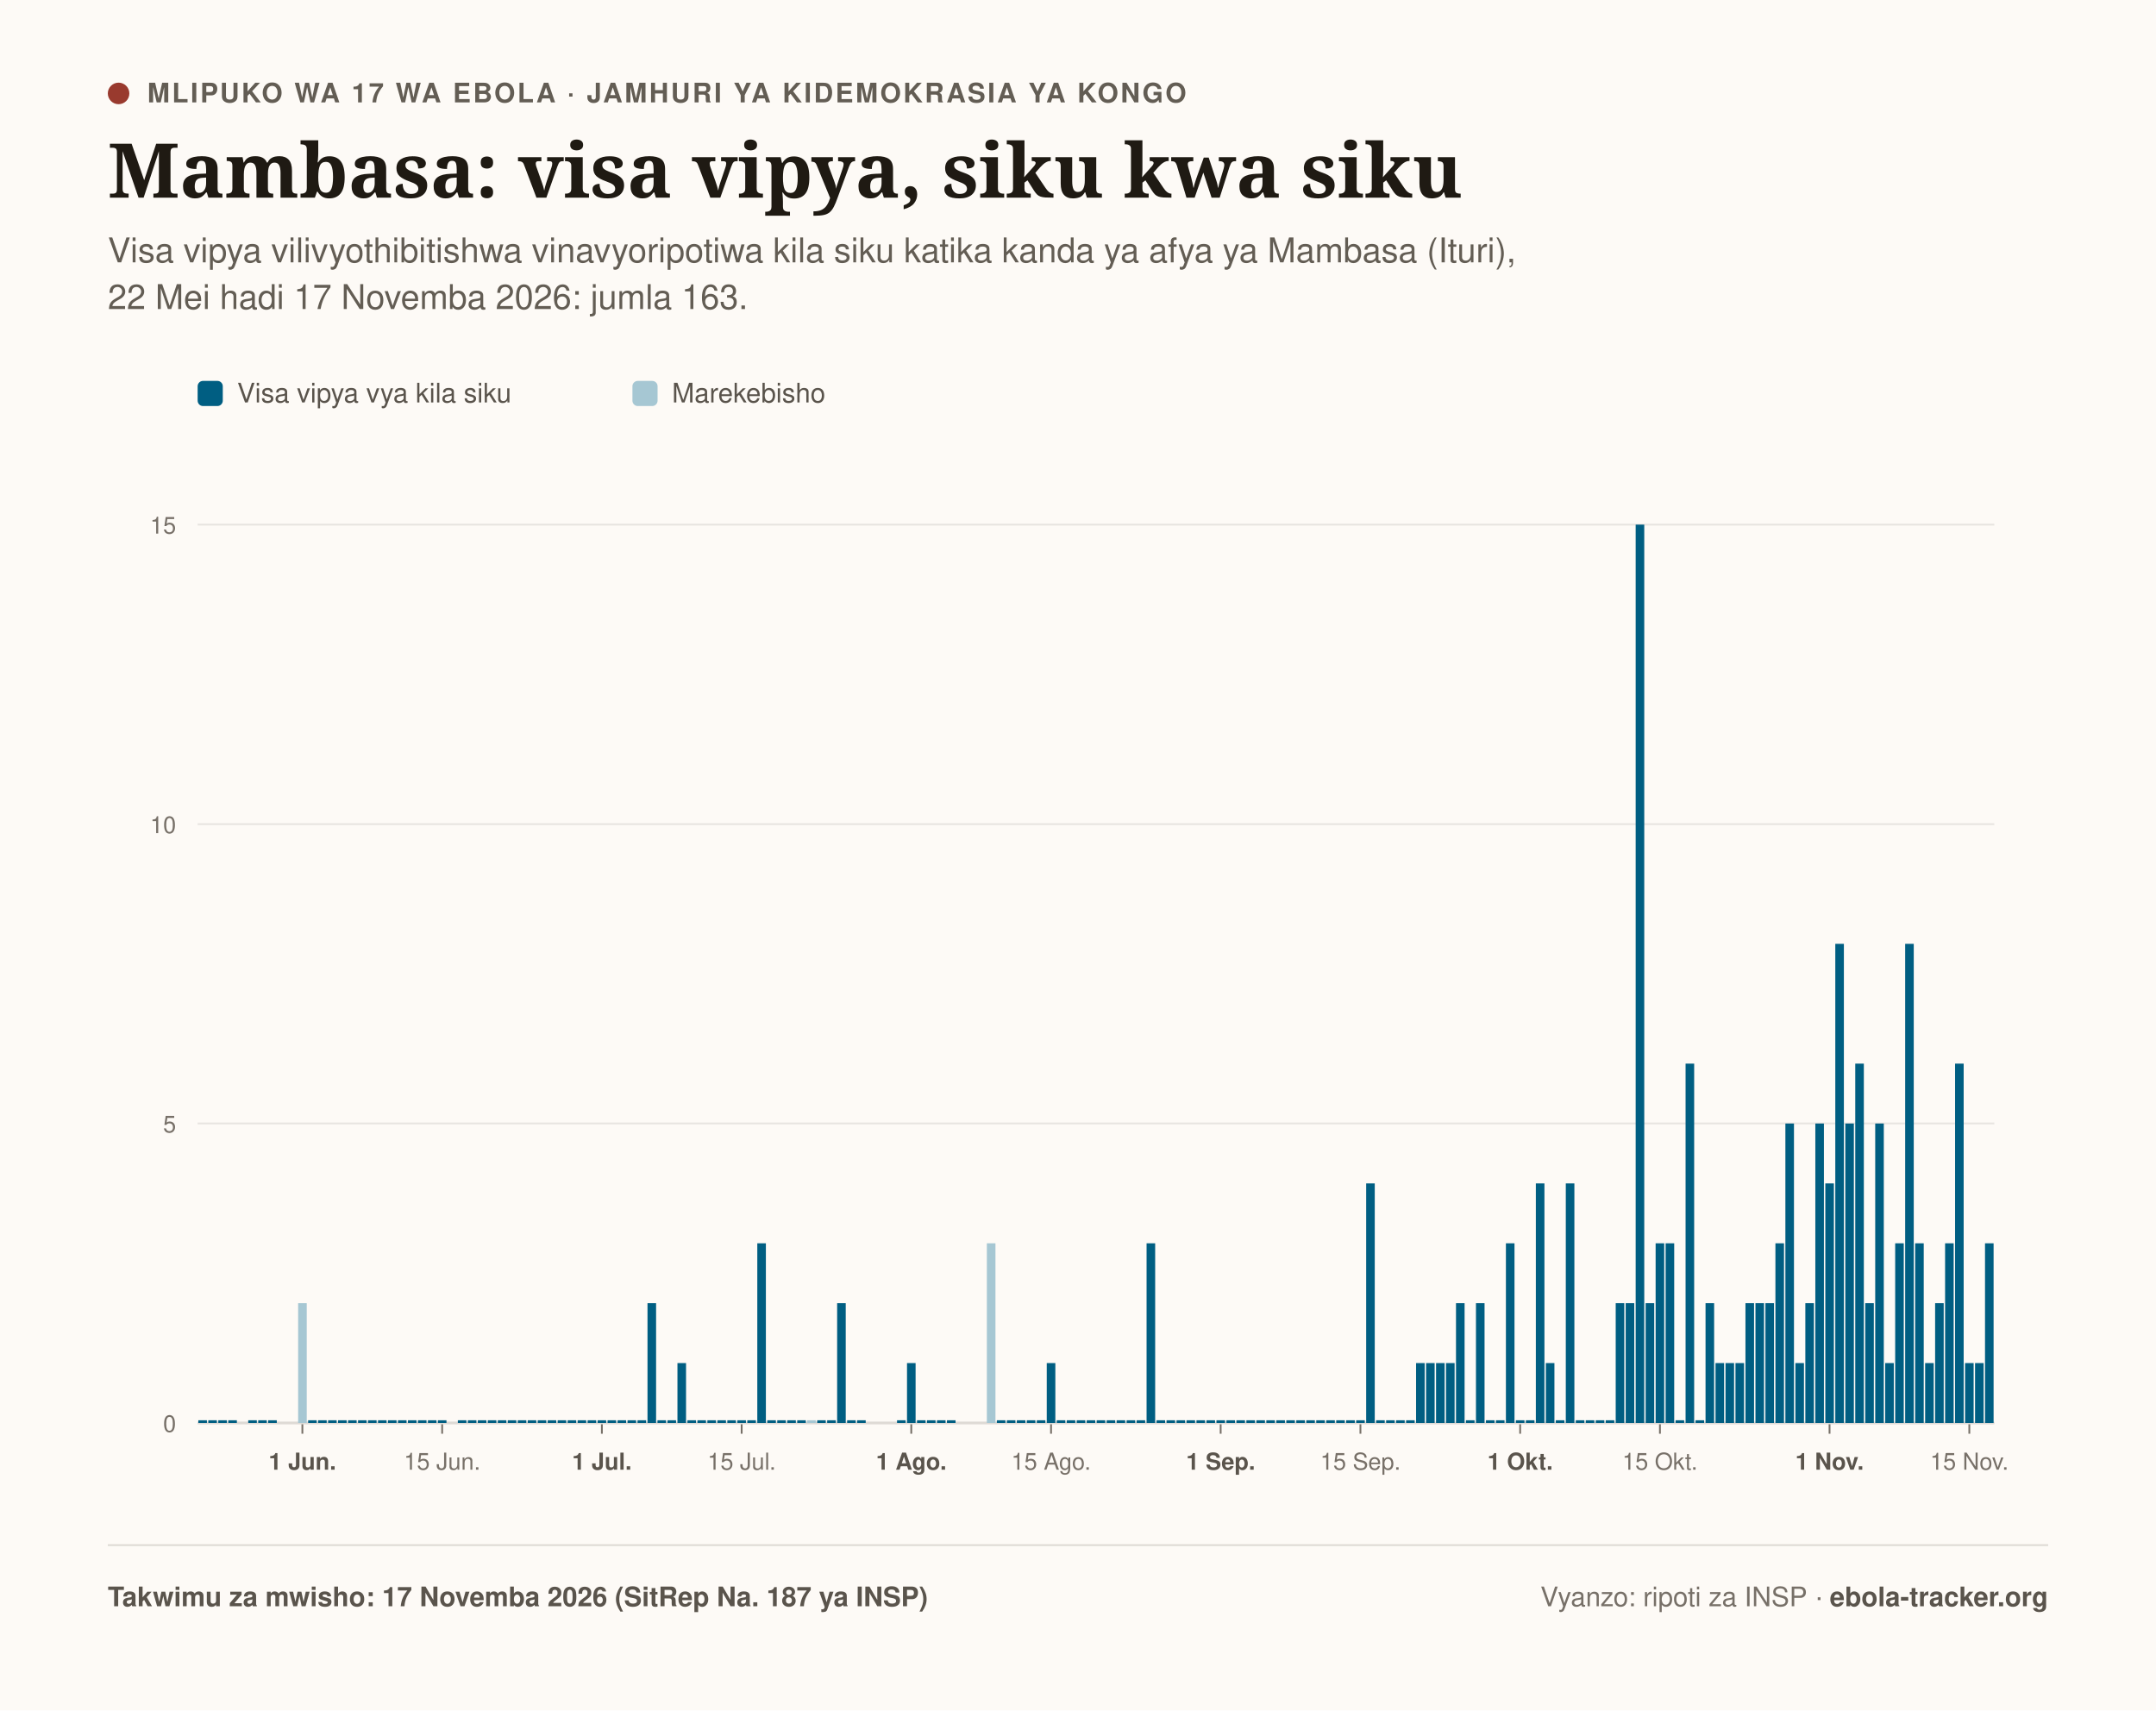
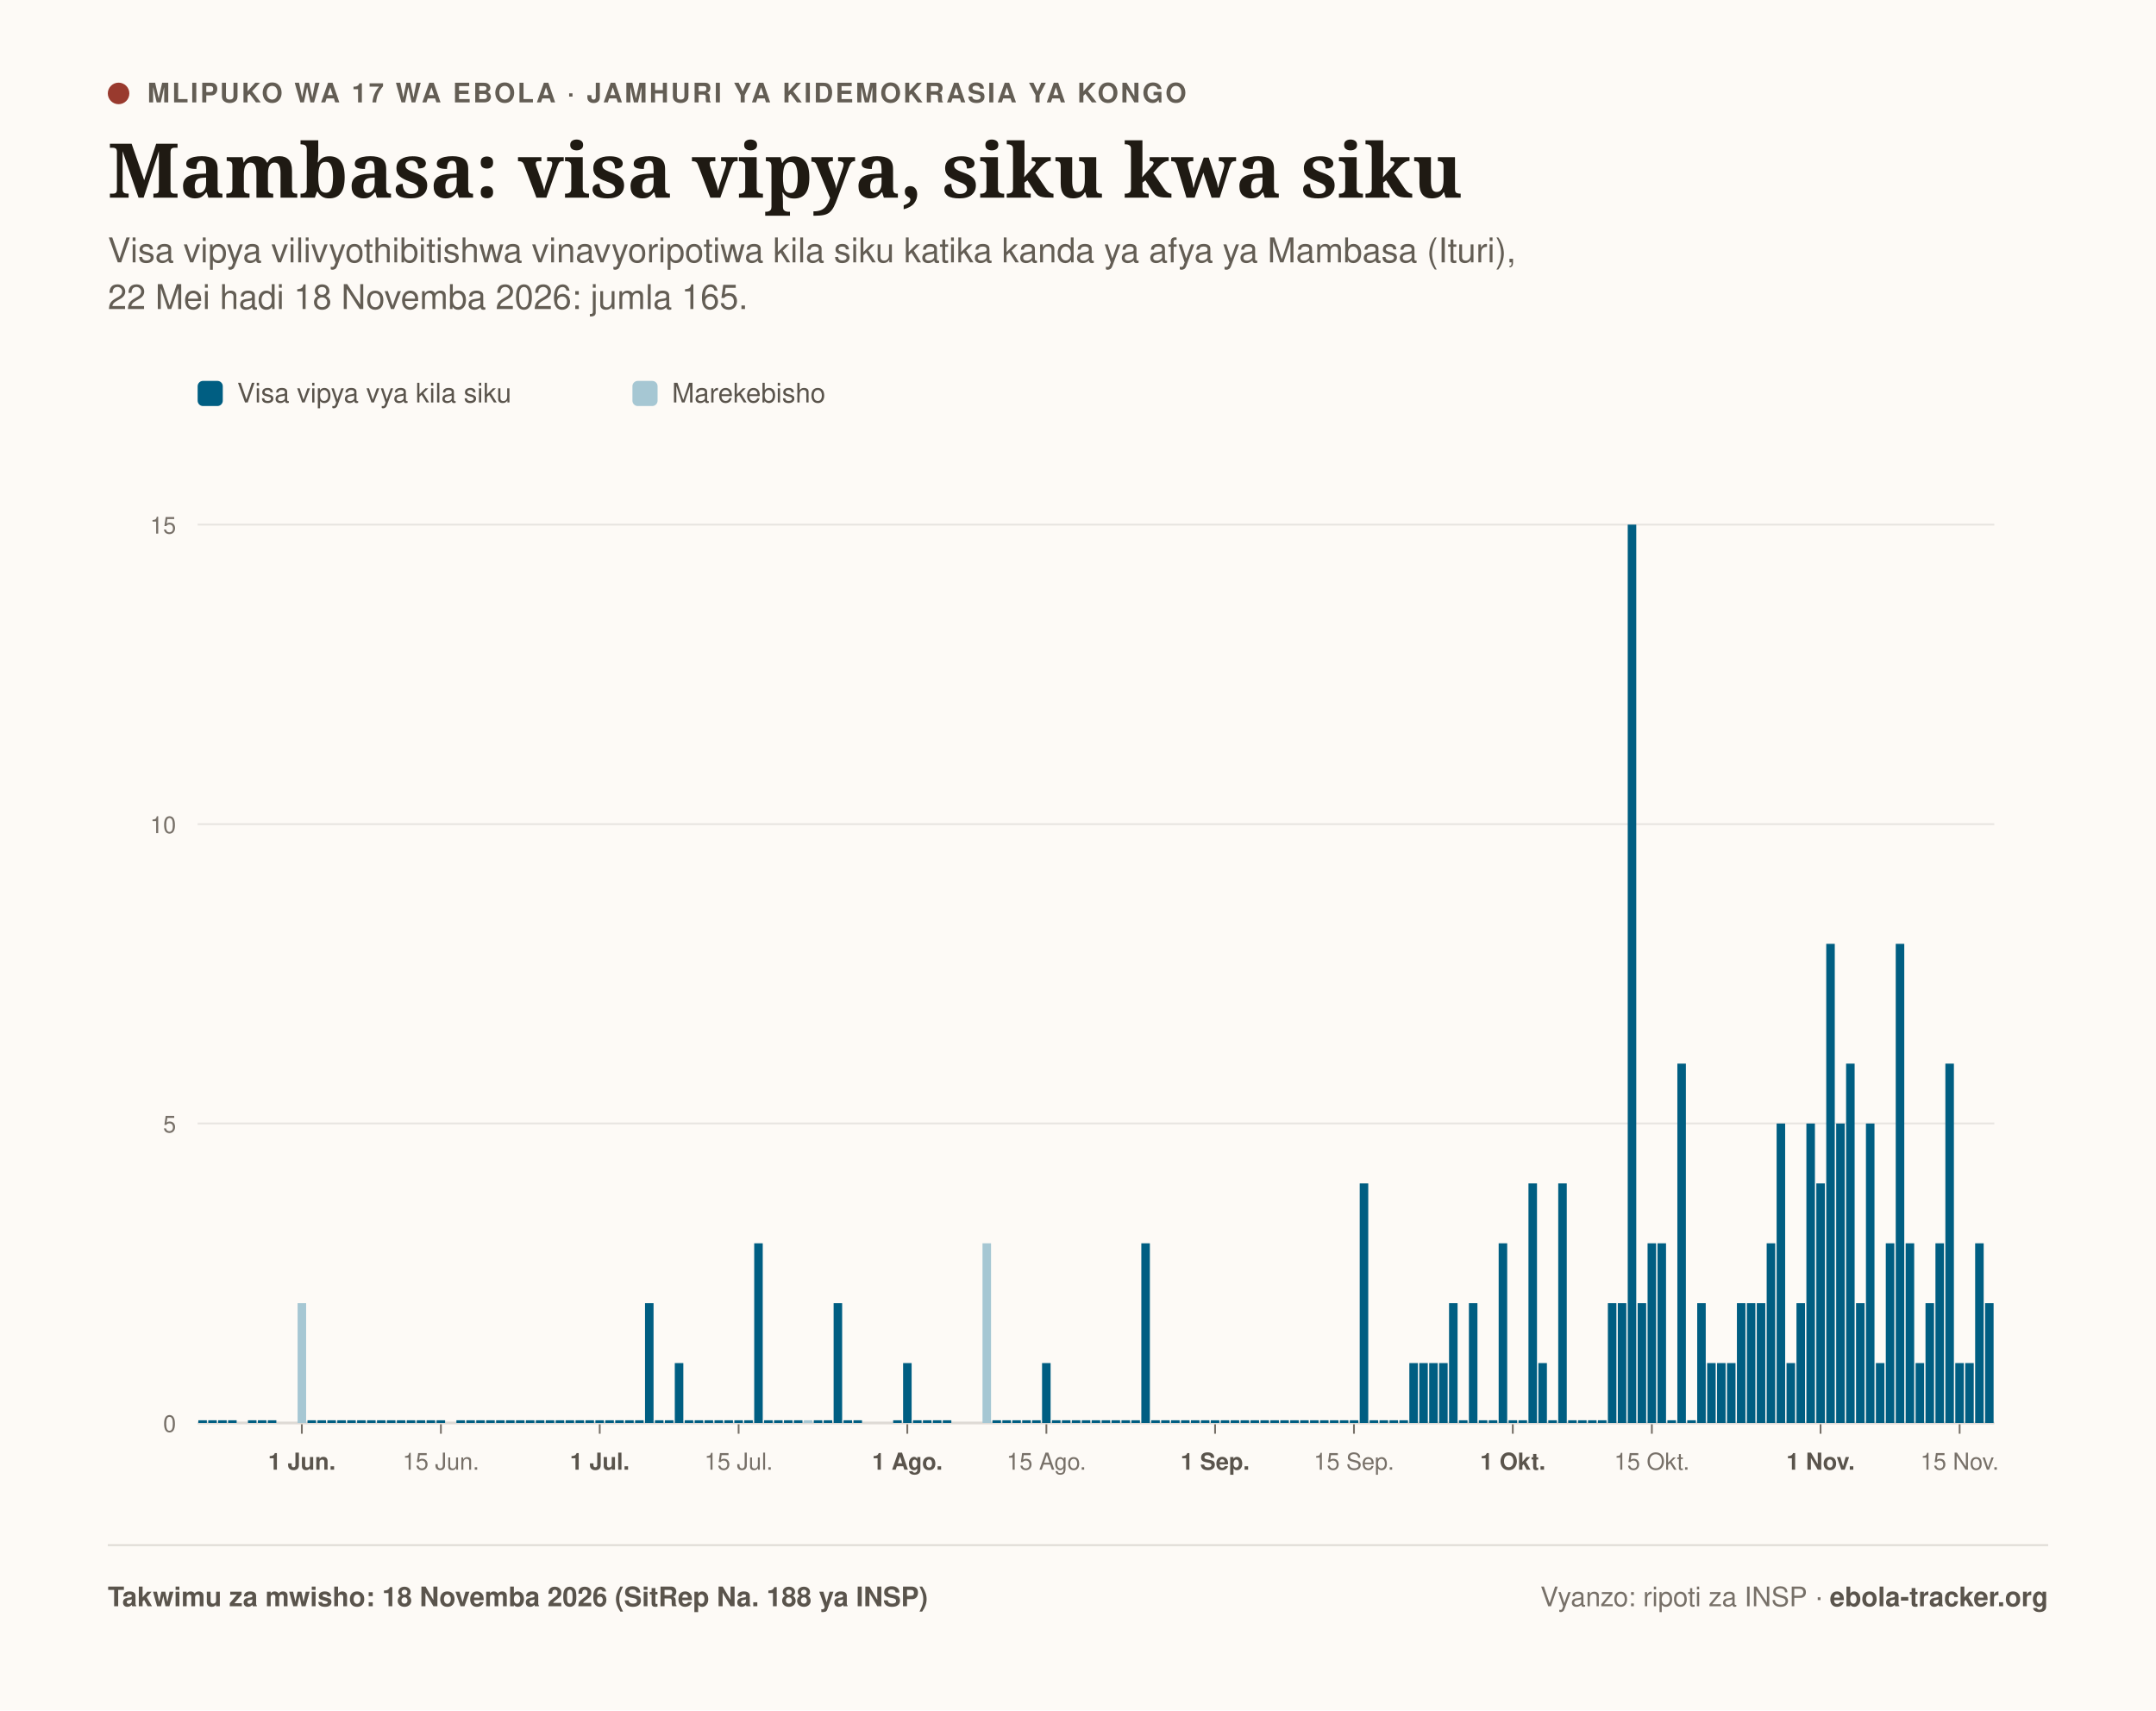
- <svg xmlns="http://www.w3.org/2000/svg" viewBox="0 0 1200 952" role="img" aria-label="Mambasa: visa vipya, siku kwa siku. Visa vipya vilivyothibitishwa vinavyoripotiwa kila siku katika kanda ya afya ya Mambasa (Ituri), 22 Mei hadi 17 Novemba 2026: jumla 163.">
+ <svg xmlns="http://www.w3.org/2000/svg" viewBox="0 0 1200 952" role="img" aria-label="Mambasa: visa vipya, siku kwa siku. Visa vipya vilivyothibitishwa vinavyoripotiwa kila siku katika kanda ya afya ya Mambasa (Ituri), 22 Mei hadi 18 Novemba 2026: jumla 165.">
  <rect width="1200" height="952" fill="#FDFAF6" />
  <circle cx="66" cy="52" r="6" fill="#993A2E" />
  <text x="82.0" y="57.0" font-family="'Public Sans',Helvetica,Arial,sans-serif" font-size="15" font-weight="700" fill="#635D54" text-anchor="start" letter-spacing=".08em">MLIPUKO WA 17 WA EBOLA · JAMHURI YA KIDEMOKRASIA YA KONGO</text>
  <text x="60.0" y="110.0" font-family="'Source Serif 4',Georgia,serif" font-size="42" font-weight="600" fill="#1F1A13" text-anchor="start">Mambasa: visa vipya, siku kwa siku</text>
  <text x="60.0" y="146.0" font-family="'Public Sans',Helvetica,Arial,sans-serif" font-size="19" font-weight="400" fill="#635D54" text-anchor="start">Visa vipya vilivyothibitishwa vinavyoripotiwa kila siku katika kanda ya afya ya Mambasa (Ituri),</text>
-   <text x="60.0" y="172.0" font-family="'Public Sans',Helvetica,Arial,sans-serif" font-size="19" font-weight="400" fill="#635D54" text-anchor="start">22 Mei hadi 17 Novemba 2026: jumla 163.</text>
+   <text x="60.0" y="172.0" font-family="'Public Sans',Helvetica,Arial,sans-serif" font-size="19" font-weight="400" fill="#635D54" text-anchor="start">22 Mei hadi 18 Novemba 2026: jumla 165.</text>
  <rect x="110" y="212" width="14" height="14" rx="3" fill="#005E82" />
  <text x="132.0" y="224.0" font-family="'Public Sans',Helvetica,Arial,sans-serif" font-size="15" font-weight="400" fill="#5A544C" text-anchor="start">Visa vipya vya kila siku</text>
  <rect x="352" y="212" width="14" height="14" rx="3" fill="#a6c7d3" />
  <text x="374.0" y="224.0" font-family="'Public Sans',Helvetica,Arial,sans-serif" font-size="15" font-weight="400" fill="#5A544C" text-anchor="start">Marekebisho</text>
  <line x1="110" x2="1110" y1="792.0" y2="792.0" stroke="#E7E4E0" />
  <text x="98.0" y="797.0" font-family="'Public Sans',Helvetica,Arial,sans-serif" font-size="13" font-weight="400" fill="#777068" text-anchor="end">0</text>
  <line x1="110" x2="1110" y1="625.3" y2="625.3" stroke="#E7E4E0" />
  <text x="98.0" y="630.3" font-family="'Public Sans',Helvetica,Arial,sans-serif" font-size="13" font-weight="400" fill="#777068" text-anchor="end">5</text>
  <line x1="110" x2="1110" y1="458.7" y2="458.7" stroke="#E7E4E0" />
  <text x="98.0" y="463.7" font-family="'Public Sans',Helvetica,Arial,sans-serif" font-size="13" font-weight="400" fill="#777068" text-anchor="end">10</text>
  <line x1="110" x2="1110" y1="292.0" y2="292.0" stroke="#E7E4E0" />
  <text x="98.0" y="297.0" font-family="'Public Sans',Helvetica,Arial,sans-serif" font-size="13" font-weight="400" fill="#777068" text-anchor="end">15</text>
-   <line x1="168.3" x2="168.3" y1="792" y2="798" stroke="#777068" />
-   <text x="168.3" y="818.0" font-family="'Public Sans',Helvetica,Arial,sans-serif" font-size="13" font-weight="600" fill="#5A544C" text-anchor="middle">1 Jun.</text>
-   <line x1="246.1" x2="246.1" y1="792" y2="798" stroke="#777068" />
-   <text x="246.1" y="818.0" font-family="'Public Sans',Helvetica,Arial,sans-serif" font-size="13" font-weight="400" fill="#777068" text-anchor="middle">15 Jun.</text>
-   <line x1="335.0" x2="335.0" y1="792" y2="798" stroke="#777068" />
-   <text x="335.0" y="818.0" font-family="'Public Sans',Helvetica,Arial,sans-serif" font-size="13" font-weight="600" fill="#5A544C" text-anchor="middle">1 Jul.</text>
-   <line x1="412.8" x2="412.8" y1="792" y2="798" stroke="#777068" />
-   <text x="412.8" y="818.0" font-family="'Public Sans',Helvetica,Arial,sans-serif" font-size="13" font-weight="400" fill="#777068" text-anchor="middle">15 Jul.</text>
-   <line x1="507.2" x2="507.2" y1="792" y2="798" stroke="#777068" />
-   <text x="507.2" y="818.0" font-family="'Public Sans',Helvetica,Arial,sans-serif" font-size="13" font-weight="600" fill="#5A544C" text-anchor="middle">1 Ago.</text>
-   <line x1="585.0" x2="585.0" y1="792" y2="798" stroke="#777068" />
-   <text x="585.0" y="818.0" font-family="'Public Sans',Helvetica,Arial,sans-serif" font-size="13" font-weight="400" fill="#777068" text-anchor="middle">15 Ago.</text>
-   <line x1="679.4" x2="679.4" y1="792" y2="798" stroke="#777068" />
-   <text x="679.4" y="818.0" font-family="'Public Sans',Helvetica,Arial,sans-serif" font-size="13" font-weight="600" fill="#5A544C" text-anchor="middle">1 Sep.</text>
-   <line x1="757.2" x2="757.2" y1="792" y2="798" stroke="#777068" />
-   <text x="757.2" y="818.0" font-family="'Public Sans',Helvetica,Arial,sans-serif" font-size="13" font-weight="400" fill="#777068" text-anchor="middle">15 Sep.</text>
-   <line x1="846.1" x2="846.1" y1="792" y2="798" stroke="#777068" />
-   <text x="846.1" y="818.0" font-family="'Public Sans',Helvetica,Arial,sans-serif" font-size="13" font-weight="600" fill="#5A544C" text-anchor="middle">1 Okt.</text>
-   <line x1="923.9" x2="923.9" y1="792" y2="798" stroke="#777068" />
-   <text x="923.9" y="818.0" font-family="'Public Sans',Helvetica,Arial,sans-serif" font-size="13" font-weight="400" fill="#777068" text-anchor="middle">15 Okt.</text>
-   <line x1="1018.3" x2="1018.3" y1="792" y2="798" stroke="#777068" />
-   <text x="1018.3" y="818.0" font-family="'Public Sans',Helvetica,Arial,sans-serif" font-size="13" font-weight="600" fill="#5A544C" text-anchor="middle">1 Nov.</text>
-   <line x1="1096.1" x2="1096.1" y1="792" y2="798" stroke="#777068" />
-   <text x="1096.1" y="818.0" font-family="'Public Sans',Helvetica,Arial,sans-serif" font-size="13" font-weight="400" fill="#777068" text-anchor="middle">15 Nov.</text>
+   <line x1="168.0" x2="168.0" y1="792" y2="798" stroke="#777068" />
+   <text x="168.0" y="818.0" font-family="'Public Sans',Helvetica,Arial,sans-serif" font-size="13" font-weight="600" fill="#5A544C" text-anchor="middle">1 Jun.</text>
+   <line x1="245.4" x2="245.4" y1="792" y2="798" stroke="#777068" />
+   <text x="245.4" y="818.0" font-family="'Public Sans',Helvetica,Arial,sans-serif" font-size="13" font-weight="400" fill="#777068" text-anchor="middle">15 Jun.</text>
+   <line x1="333.8" x2="333.8" y1="792" y2="798" stroke="#777068" />
+   <text x="333.8" y="818.0" font-family="'Public Sans',Helvetica,Arial,sans-serif" font-size="13" font-weight="600" fill="#5A544C" text-anchor="middle">1 Jul.</text>
+   <line x1="411.1" x2="411.1" y1="792" y2="798" stroke="#777068" />
+   <text x="411.1" y="818.0" font-family="'Public Sans',Helvetica,Arial,sans-serif" font-size="13" font-weight="400" fill="#777068" text-anchor="middle">15 Jul.</text>
+   <line x1="505.0" x2="505.0" y1="792" y2="798" stroke="#777068" />
+   <text x="505.0" y="818.0" font-family="'Public Sans',Helvetica,Arial,sans-serif" font-size="13" font-weight="600" fill="#5A544C" text-anchor="middle">1 Ago.</text>
+   <line x1="582.4" x2="582.4" y1="792" y2="798" stroke="#777068" />
+   <text x="582.4" y="818.0" font-family="'Public Sans',Helvetica,Arial,sans-serif" font-size="13" font-weight="400" fill="#777068" text-anchor="middle">15 Ago.</text>
+   <line x1="676.3" x2="676.3" y1="792" y2="798" stroke="#777068" />
+   <text x="676.3" y="818.0" font-family="'Public Sans',Helvetica,Arial,sans-serif" font-size="13" font-weight="600" fill="#5A544C" text-anchor="middle">1 Sep.</text>
+   <line x1="753.6" x2="753.6" y1="792" y2="798" stroke="#777068" />
+   <text x="753.6" y="818.0" font-family="'Public Sans',Helvetica,Arial,sans-serif" font-size="13" font-weight="400" fill="#777068" text-anchor="middle">15 Sep.</text>
+   <line x1="842.0" x2="842.0" y1="792" y2="798" stroke="#777068" />
+   <text x="842.0" y="818.0" font-family="'Public Sans',Helvetica,Arial,sans-serif" font-size="13" font-weight="600" fill="#5A544C" text-anchor="middle">1 Okt.</text>
+   <line x1="919.4" x2="919.4" y1="792" y2="798" stroke="#777068" />
+   <text x="919.4" y="818.0" font-family="'Public Sans',Helvetica,Arial,sans-serif" font-size="13" font-weight="400" fill="#777068" text-anchor="middle">15 Okt.</text>
+   <line x1="1013.3" x2="1013.3" y1="792" y2="798" stroke="#777068" />
+   <text x="1013.3" y="818.0" font-family="'Public Sans',Helvetica,Arial,sans-serif" font-size="13" font-weight="600" fill="#5A544C" text-anchor="middle">1 Nov.</text>
+   <line x1="1090.7" x2="1090.7" y1="792" y2="798" stroke="#777068" />
+   <text x="1090.7" y="818.0" font-family="'Public Sans',Helvetica,Arial,sans-serif" font-size="13" font-weight="400" fill="#777068" text-anchor="middle">15 Nov.</text>
  <line x1="110" x2="1110" y1="792" y2="792" stroke="#DEDAD5" stroke-width="1.5" />
-   <rect x="110.39" y="790.50" width="4.78" height="1.50" fill="#005E82" />
-   <rect x="115.94" y="790.50" width="4.78" height="1.50" fill="#005E82" />
-   <rect x="121.50" y="790.50" width="4.78" height="1.50" fill="#005E82" />
-   <rect x="127.06" y="790.50" width="4.78" height="1.50" fill="#005E82" />
-   <rect x="138.17" y="790.50" width="4.78" height="1.50" fill="#005E82" />
-   <rect x="143.72" y="790.50" width="4.78" height="1.50" fill="#005E82" />
-   <rect x="149.28" y="790.50" width="4.78" height="1.50" fill="#005E82" />
-   <rect x="165.94" y="725.33" width="4.78" height="66.67" fill="#a6c7d3" />
-   <rect x="171.50" y="790.50" width="4.78" height="1.50" fill="#005E82" />
-   <rect x="177.06" y="790.50" width="4.78" height="1.50" fill="#005E82" />
-   <rect x="182.61" y="790.50" width="4.78" height="1.50" fill="#005E82" />
-   <rect x="188.17" y="790.50" width="4.78" height="1.50" fill="#005E82" />
-   <rect x="193.72" y="790.50" width="4.78" height="1.50" fill="#005E82" />
-   <rect x="199.28" y="790.50" width="4.78" height="1.50" fill="#005E82" />
-   <rect x="204.83" y="790.50" width="4.78" height="1.50" fill="#005E82" />
-   <rect x="210.39" y="790.50" width="4.78" height="1.50" fill="#005E82" />
-   <rect x="215.94" y="790.50" width="4.78" height="1.50" fill="#005E82" />
-   <rect x="221.50" y="790.50" width="4.78" height="1.50" fill="#005E82" />
-   <rect x="227.06" y="790.50" width="4.78" height="1.50" fill="#005E82" />
-   <rect x="232.61" y="790.50" width="4.78" height="1.50" fill="#005E82" />
-   <rect x="238.17" y="790.50" width="4.78" height="1.50" fill="#005E82" />
-   <rect x="243.72" y="790.50" width="4.78" height="1.50" fill="#005E82" />
-   <rect x="254.83" y="790.50" width="4.78" height="1.50" fill="#005E82" />
-   <rect x="260.39" y="790.50" width="4.78" height="1.50" fill="#005E82" />
-   <rect x="265.94" y="790.50" width="4.78" height="1.50" fill="#005E82" />
-   <rect x="271.50" y="790.50" width="4.78" height="1.50" fill="#005E82" />
-   <rect x="277.06" y="790.50" width="4.78" height="1.50" fill="#005E82" />
-   <rect x="282.61" y="790.50" width="4.78" height="1.50" fill="#005E82" />
-   <rect x="288.17" y="790.50" width="4.78" height="1.50" fill="#005E82" />
-   <rect x="293.72" y="790.50" width="4.78" height="1.50" fill="#005E82" />
-   <rect x="299.28" y="790.50" width="4.78" height="1.50" fill="#005E82" />
-   <rect x="304.83" y="790.50" width="4.78" height="1.50" fill="#005E82" />
-   <rect x="310.39" y="790.50" width="4.78" height="1.50" fill="#005E82" />
-   <rect x="315.94" y="790.50" width="4.78" height="1.50" fill="#005E82" />
-   <rect x="321.50" y="790.50" width="4.78" height="1.50" fill="#005E82" />
-   <rect x="327.06" y="790.50" width="4.78" height="1.50" fill="#005E82" />
-   <rect x="332.61" y="790.50" width="4.78" height="1.50" fill="#005E82" />
-   <rect x="338.17" y="790.50" width="4.78" height="1.50" fill="#005E82" />
-   <rect x="343.72" y="790.50" width="4.78" height="1.50" fill="#005E82" />
-   <rect x="349.28" y="790.50" width="4.78" height="1.50" fill="#005E82" />
-   <rect x="354.83" y="790.50" width="4.78" height="1.50" fill="#005E82" />
-   <rect x="360.39" y="725.33" width="4.78" height="66.67" fill="#005E82" />
-   <rect x="365.94" y="790.50" width="4.78" height="1.50" fill="#005E82" />
-   <rect x="371.50" y="790.50" width="4.78" height="1.50" fill="#005E82" />
-   <rect x="377.06" y="758.67" width="4.78" height="33.33" fill="#005E82" />
-   <rect x="382.61" y="790.50" width="4.78" height="1.50" fill="#005E82" />
-   <rect x="388.17" y="790.50" width="4.78" height="1.50" fill="#005E82" />
-   <rect x="393.72" y="790.50" width="4.78" height="1.50" fill="#005E82" />
-   <rect x="399.28" y="790.50" width="4.78" height="1.50" fill="#005E82" />
-   <rect x="404.83" y="790.50" width="4.78" height="1.50" fill="#005E82" />
-   <rect x="410.39" y="790.50" width="4.78" height="1.50" fill="#005E82" />
-   <rect x="415.94" y="790.50" width="4.78" height="1.50" fill="#005E82" />
-   <rect x="421.50" y="692.00" width="4.78" height="100.00" fill="#005E82" />
-   <rect x="427.06" y="790.50" width="4.78" height="1.50" fill="#005E82" />
-   <rect x="432.61" y="790.50" width="4.78" height="1.50" fill="#005E82" />
-   <rect x="438.17" y="790.50" width="4.78" height="1.50" fill="#005E82" />
-   <rect x="443.72" y="790.50" width="4.78" height="1.50" fill="#005E82" />
-   <rect x="449.28" y="790.50" width="4.78" height="1.50" fill="#a6c7d3" />
-   <rect x="454.83" y="790.50" width="4.78" height="1.50" fill="#005E82" />
-   <rect x="460.39" y="790.50" width="4.78" height="1.50" fill="#005E82" />
-   <rect x="465.94" y="725.33" width="4.78" height="66.67" fill="#005E82" />
-   <rect x="471.50" y="790.50" width="4.78" height="1.50" fill="#005E82" />
-   <rect x="477.06" y="790.50" width="4.78" height="1.50" fill="#005E82" />
-   <rect x="499.28" y="790.50" width="4.78" height="1.50" fill="#005E82" />
-   <rect x="504.83" y="758.67" width="4.78" height="33.33" fill="#005E82" />
-   <rect x="510.39" y="790.50" width="4.78" height="1.50" fill="#005E82" />
-   <rect x="515.94" y="790.50" width="4.78" height="1.50" fill="#005E82" />
-   <rect x="521.50" y="790.50" width="4.78" height="1.50" fill="#005E82" />
-   <rect x="527.06" y="790.50" width="4.78" height="1.50" fill="#005E82" />
-   <rect x="549.28" y="692.00" width="4.78" height="100.00" fill="#a6c7d3" />
-   <rect x="554.83" y="790.50" width="4.78" height="1.50" fill="#005E82" />
-   <rect x="560.39" y="790.50" width="4.78" height="1.50" fill="#005E82" />
-   <rect x="565.94" y="790.50" width="4.78" height="1.50" fill="#005E82" />
-   <rect x="571.50" y="790.50" width="4.78" height="1.50" fill="#005E82" />
-   <rect x="577.06" y="790.50" width="4.78" height="1.50" fill="#005E82" />
-   <rect x="582.61" y="758.67" width="4.78" height="33.33" fill="#005E82" />
-   <rect x="588.17" y="790.50" width="4.78" height="1.50" fill="#005E82" />
-   <rect x="593.72" y="790.50" width="4.78" height="1.50" fill="#005E82" />
-   <rect x="599.28" y="790.50" width="4.78" height="1.50" fill="#005E82" />
-   <rect x="604.83" y="790.50" width="4.78" height="1.50" fill="#005E82" />
-   <rect x="610.39" y="790.50" width="4.78" height="1.50" fill="#005E82" />
-   <rect x="615.94" y="790.50" width="4.78" height="1.50" fill="#005E82" />
-   <rect x="621.50" y="790.50" width="4.78" height="1.50" fill="#005E82" />
-   <rect x="627.06" y="790.50" width="4.78" height="1.50" fill="#005E82" />
-   <rect x="632.61" y="790.50" width="4.78" height="1.50" fill="#005E82" />
-   <rect x="638.17" y="692.00" width="4.78" height="100.00" fill="#005E82" />
-   <rect x="643.72" y="790.50" width="4.78" height="1.50" fill="#005E82" />
-   <rect x="649.28" y="790.50" width="4.78" height="1.50" fill="#005E82" />
-   <rect x="654.83" y="790.50" width="4.78" height="1.50" fill="#005E82" />
-   <rect x="660.39" y="790.50" width="4.78" height="1.50" fill="#005E82" />
-   <rect x="665.94" y="790.50" width="4.78" height="1.50" fill="#005E82" />
-   <rect x="671.50" y="790.50" width="4.78" height="1.50" fill="#005E82" />
-   <rect x="677.06" y="790.50" width="4.78" height="1.50" fill="#005E82" />
-   <rect x="682.61" y="790.50" width="4.78" height="1.50" fill="#005E82" />
-   <rect x="688.17" y="790.50" width="4.78" height="1.50" fill="#005E82" />
-   <rect x="693.72" y="790.50" width="4.78" height="1.50" fill="#005E82" />
-   <rect x="699.28" y="790.50" width="4.78" height="1.50" fill="#005E82" />
-   <rect x="704.83" y="790.50" width="4.78" height="1.50" fill="#005E82" />
-   <rect x="710.39" y="790.50" width="4.78" height="1.50" fill="#005E82" />
-   <rect x="715.94" y="790.50" width="4.78" height="1.50" fill="#005E82" />
-   <rect x="721.50" y="790.50" width="4.78" height="1.50" fill="#005E82" />
-   <rect x="727.06" y="790.50" width="4.78" height="1.50" fill="#005E82" />
-   <rect x="732.61" y="790.50" width="4.78" height="1.50" fill="#005E82" />
-   <rect x="738.17" y="790.50" width="4.78" height="1.50" fill="#005E82" />
-   <rect x="743.72" y="790.50" width="4.78" height="1.50" fill="#005E82" />
-   <rect x="749.28" y="790.50" width="4.78" height="1.50" fill="#005E82" />
-   <rect x="754.83" y="790.50" width="4.78" height="1.50" fill="#005E82" />
-   <rect x="760.39" y="658.67" width="4.78" height="133.33" fill="#005E82" />
-   <rect x="765.94" y="790.50" width="4.78" height="1.50" fill="#005E82" />
-   <rect x="771.50" y="790.50" width="4.78" height="1.50" fill="#005E82" />
-   <rect x="777.06" y="790.50" width="4.78" height="1.50" fill="#005E82" />
-   <rect x="782.61" y="790.50" width="4.78" height="1.50" fill="#005E82" />
-   <rect x="788.17" y="758.67" width="4.78" height="33.33" fill="#005E82" />
-   <rect x="793.72" y="758.67" width="4.78" height="33.33" fill="#005E82" />
-   <rect x="799.28" y="758.67" width="4.78" height="33.33" fill="#005E82" />
-   <rect x="804.83" y="758.67" width="4.78" height="33.33" fill="#005E82" />
-   <rect x="810.39" y="725.33" width="4.78" height="66.67" fill="#005E82" />
-   <rect x="815.94" y="790.50" width="4.78" height="1.50" fill="#005E82" />
-   <rect x="821.50" y="725.33" width="4.78" height="66.67" fill="#005E82" />
-   <rect x="827.06" y="790.50" width="4.78" height="1.50" fill="#005E82" />
-   <rect x="832.61" y="790.50" width="4.78" height="1.50" fill="#005E82" />
-   <rect x="838.17" y="692.00" width="4.78" height="100.00" fill="#005E82" />
-   <rect x="843.72" y="790.50" width="4.78" height="1.50" fill="#005E82" />
-   <rect x="849.28" y="790.50" width="4.78" height="1.50" fill="#005E82" />
-   <rect x="854.83" y="658.67" width="4.78" height="133.33" fill="#005E82" />
-   <rect x="860.39" y="758.67" width="4.78" height="33.33" fill="#005E82" />
-   <rect x="865.94" y="790.50" width="4.78" height="1.50" fill="#005E82" />
-   <rect x="871.50" y="658.67" width="4.78" height="133.33" fill="#005E82" />
-   <rect x="877.06" y="790.50" width="4.78" height="1.50" fill="#005E82" />
-   <rect x="882.61" y="790.50" width="4.78" height="1.50" fill="#005E82" />
-   <rect x="888.17" y="790.50" width="4.78" height="1.50" fill="#005E82" />
-   <rect x="893.72" y="790.50" width="4.78" height="1.50" fill="#005E82" />
-   <rect x="899.28" y="725.33" width="4.78" height="66.67" fill="#005E82" />
-   <rect x="904.83" y="725.33" width="4.78" height="66.67" fill="#005E82" />
-   <rect x="910.39" y="292.00" width="4.78" height="500.00" fill="#005E82" />
-   <rect x="915.94" y="725.33" width="4.78" height="66.67" fill="#005E82" />
-   <rect x="921.50" y="692.00" width="4.78" height="100.00" fill="#005E82" />
-   <rect x="927.06" y="692.00" width="4.78" height="100.00" fill="#005E82" />
-   <rect x="932.61" y="790.50" width="4.78" height="1.50" fill="#005E82" />
-   <rect x="938.17" y="592.00" width="4.78" height="200.00" fill="#005E82" />
-   <rect x="943.72" y="790.50" width="4.78" height="1.50" fill="#005E82" />
-   <rect x="949.28" y="725.33" width="4.78" height="66.67" fill="#005E82" />
-   <rect x="954.83" y="758.67" width="4.78" height="33.33" fill="#005E82" />
-   <rect x="960.39" y="758.67" width="4.78" height="33.33" fill="#005E82" />
-   <rect x="965.94" y="758.67" width="4.78" height="33.33" fill="#005E82" />
-   <rect x="971.50" y="725.33" width="4.78" height="66.67" fill="#005E82" />
-   <rect x="977.06" y="725.33" width="4.78" height="66.67" fill="#005E82" />
-   <rect x="982.61" y="725.33" width="4.78" height="66.67" fill="#005E82" />
-   <rect x="988.17" y="692.00" width="4.78" height="100.00" fill="#005E82" />
-   <rect x="993.72" y="625.33" width="4.78" height="166.67" fill="#005E82" />
-   <rect x="999.28" y="758.67" width="4.78" height="33.33" fill="#005E82" />
-   <rect x="1004.83" y="725.33" width="4.78" height="66.67" fill="#005E82" />
-   <rect x="1010.39" y="625.33" width="4.78" height="166.67" fill="#005E82" />
-   <rect x="1015.94" y="658.67" width="4.78" height="133.33" fill="#005E82" />
-   <rect x="1021.50" y="525.33" width="4.78" height="266.67" fill="#005E82" />
-   <rect x="1027.06" y="625.33" width="4.78" height="166.67" fill="#005E82" />
-   <rect x="1032.61" y="592.00" width="4.78" height="200.00" fill="#005E82" />
-   <rect x="1038.17" y="725.33" width="4.78" height="66.67" fill="#005E82" />
-   <rect x="1043.72" y="625.33" width="4.78" height="166.67" fill="#005E82" />
-   <rect x="1049.28" y="758.67" width="4.78" height="33.33" fill="#005E82" />
-   <rect x="1054.83" y="692.00" width="4.78" height="100.00" fill="#005E82" />
-   <rect x="1060.39" y="525.33" width="4.78" height="266.67" fill="#005E82" />
-   <rect x="1065.94" y="692.00" width="4.78" height="100.00" fill="#005E82" />
-   <rect x="1071.50" y="758.67" width="4.78" height="33.33" fill="#005E82" />
-   <rect x="1077.06" y="725.33" width="4.78" height="66.67" fill="#005E82" />
-   <rect x="1082.61" y="692.00" width="4.78" height="100.00" fill="#005E82" />
-   <rect x="1088.17" y="592.00" width="4.78" height="200.00" fill="#005E82" />
-   <rect x="1093.72" y="758.67" width="4.78" height="33.33" fill="#005E82" />
-   <rect x="1099.28" y="758.67" width="4.78" height="33.33" fill="#005E82" />
-   <rect x="1104.83" y="692.00" width="4.78" height="100.00" fill="#005E82" />
+   <rect x="110.39" y="790.50" width="4.75" height="1.50" fill="#005E82" />
+   <rect x="115.91" y="790.50" width="4.75" height="1.50" fill="#005E82" />
+   <rect x="121.44" y="790.50" width="4.75" height="1.50" fill="#005E82" />
+   <rect x="126.96" y="790.50" width="4.75" height="1.50" fill="#005E82" />
+   <rect x="138.01" y="790.50" width="4.75" height="1.50" fill="#005E82" />
+   <rect x="143.54" y="790.50" width="4.75" height="1.50" fill="#005E82" />
+   <rect x="149.06" y="790.50" width="4.75" height="1.50" fill="#005E82" />
+   <rect x="165.64" y="725.33" width="4.75" height="66.67" fill="#a6c7d3" />
+   <rect x="171.16" y="790.50" width="4.75" height="1.50" fill="#005E82" />
+   <rect x="176.69" y="790.50" width="4.75" height="1.50" fill="#005E82" />
+   <rect x="182.21" y="790.50" width="4.75" height="1.50" fill="#005E82" />
+   <rect x="187.73" y="790.50" width="4.75" height="1.50" fill="#005E82" />
+   <rect x="193.26" y="790.50" width="4.75" height="1.50" fill="#005E82" />
+   <rect x="198.78" y="790.50" width="4.75" height="1.50" fill="#005E82" />
+   <rect x="204.31" y="790.50" width="4.75" height="1.50" fill="#005E82" />
+   <rect x="209.83" y="790.50" width="4.75" height="1.50" fill="#005E82" />
+   <rect x="215.36" y="790.50" width="4.75" height="1.50" fill="#005E82" />
+   <rect x="220.88" y="790.50" width="4.75" height="1.50" fill="#005E82" />
+   <rect x="226.41" y="790.50" width="4.75" height="1.50" fill="#005E82" />
+   <rect x="231.93" y="790.50" width="4.75" height="1.50" fill="#005E82" />
+   <rect x="237.46" y="790.50" width="4.75" height="1.50" fill="#005E82" />
+   <rect x="242.98" y="790.50" width="4.75" height="1.50" fill="#005E82" />
+   <rect x="254.03" y="790.50" width="4.75" height="1.50" fill="#005E82" />
+   <rect x="259.56" y="790.50" width="4.75" height="1.50" fill="#005E82" />
+   <rect x="265.08" y="790.50" width="4.75" height="1.50" fill="#005E82" />
+   <rect x="270.61" y="790.50" width="4.75" height="1.50" fill="#005E82" />
+   <rect x="276.13" y="790.50" width="4.75" height="1.50" fill="#005E82" />
+   <rect x="281.66" y="790.50" width="4.75" height="1.50" fill="#005E82" />
+   <rect x="287.18" y="790.50" width="4.75" height="1.50" fill="#005E82" />
+   <rect x="292.71" y="790.50" width="4.75" height="1.50" fill="#005E82" />
+   <rect x="298.23" y="790.50" width="4.75" height="1.50" fill="#005E82" />
+   <rect x="303.76" y="790.50" width="4.75" height="1.50" fill="#005E82" />
+   <rect x="309.28" y="790.50" width="4.75" height="1.50" fill="#005E82" />
+   <rect x="314.81" y="790.50" width="4.75" height="1.50" fill="#005E82" />
+   <rect x="320.33" y="790.50" width="4.75" height="1.50" fill="#005E82" />
+   <rect x="325.86" y="790.50" width="4.75" height="1.50" fill="#005E82" />
+   <rect x="331.38" y="790.50" width="4.75" height="1.50" fill="#005E82" />
+   <rect x="336.91" y="790.50" width="4.75" height="1.50" fill="#005E82" />
+   <rect x="342.43" y="790.50" width="4.75" height="1.50" fill="#005E82" />
+   <rect x="347.96" y="790.50" width="4.75" height="1.50" fill="#005E82" />
+   <rect x="353.48" y="790.50" width="4.75" height="1.50" fill="#005E82" />
+   <rect x="359.01" y="725.33" width="4.75" height="66.67" fill="#005E82" />
+   <rect x="364.53" y="790.50" width="4.75" height="1.50" fill="#005E82" />
+   <rect x="370.06" y="790.50" width="4.75" height="1.50" fill="#005E82" />
+   <rect x="375.58" y="758.67" width="4.75" height="33.33" fill="#005E82" />
+   <rect x="381.10" y="790.50" width="4.75" height="1.50" fill="#005E82" />
+   <rect x="386.63" y="790.50" width="4.75" height="1.50" fill="#005E82" />
+   <rect x="392.15" y="790.50" width="4.75" height="1.50" fill="#005E82" />
+   <rect x="397.68" y="790.50" width="4.75" height="1.50" fill="#005E82" />
+   <rect x="403.20" y="790.50" width="4.75" height="1.50" fill="#005E82" />
+   <rect x="408.73" y="790.50" width="4.75" height="1.50" fill="#005E82" />
+   <rect x="414.25" y="790.50" width="4.75" height="1.50" fill="#005E82" />
+   <rect x="419.78" y="692.00" width="4.75" height="100.00" fill="#005E82" />
+   <rect x="425.30" y="790.50" width="4.75" height="1.50" fill="#005E82" />
+   <rect x="430.83" y="790.50" width="4.75" height="1.50" fill="#005E82" />
+   <rect x="436.35" y="790.50" width="4.75" height="1.50" fill="#005E82" />
+   <rect x="441.88" y="790.50" width="4.75" height="1.50" fill="#005E82" />
+   <rect x="447.40" y="790.50" width="4.75" height="1.50" fill="#a6c7d3" />
+   <rect x="452.93" y="790.50" width="4.75" height="1.50" fill="#005E82" />
+   <rect x="458.45" y="790.50" width="4.75" height="1.50" fill="#005E82" />
+   <rect x="463.98" y="725.33" width="4.75" height="66.67" fill="#005E82" />
+   <rect x="469.50" y="790.50" width="4.75" height="1.50" fill="#005E82" />
+   <rect x="475.03" y="790.50" width="4.75" height="1.50" fill="#005E82" />
+   <rect x="497.13" y="790.50" width="4.75" height="1.50" fill="#005E82" />
+   <rect x="502.65" y="758.67" width="4.75" height="33.33" fill="#005E82" />
+   <rect x="508.18" y="790.50" width="4.75" height="1.50" fill="#005E82" />
+   <rect x="513.70" y="790.50" width="4.75" height="1.50" fill="#005E82" />
+   <rect x="519.23" y="790.50" width="4.75" height="1.50" fill="#005E82" />
+   <rect x="524.75" y="790.50" width="4.75" height="1.50" fill="#005E82" />
+   <rect x="546.85" y="692.00" width="4.75" height="100.00" fill="#a6c7d3" />
+   <rect x="552.38" y="790.50" width="4.75" height="1.50" fill="#005E82" />
+   <rect x="557.90" y="790.50" width="4.75" height="1.50" fill="#005E82" />
+   <rect x="563.43" y="790.50" width="4.75" height="1.50" fill="#005E82" />
+   <rect x="568.95" y="790.50" width="4.75" height="1.50" fill="#005E82" />
+   <rect x="574.48" y="790.50" width="4.75" height="1.50" fill="#005E82" />
+   <rect x="580.00" y="758.67" width="4.75" height="33.33" fill="#005E82" />
+   <rect x="585.52" y="790.50" width="4.75" height="1.50" fill="#005E82" />
+   <rect x="591.05" y="790.50" width="4.75" height="1.50" fill="#005E82" />
+   <rect x="596.57" y="790.50" width="4.75" height="1.50" fill="#005E82" />
+   <rect x="602.10" y="790.50" width="4.75" height="1.50" fill="#005E82" />
+   <rect x="607.62" y="790.50" width="4.75" height="1.50" fill="#005E82" />
+   <rect x="613.15" y="790.50" width="4.75" height="1.50" fill="#005E82" />
+   <rect x="618.67" y="790.50" width="4.75" height="1.50" fill="#005E82" />
+   <rect x="624.20" y="790.50" width="4.75" height="1.50" fill="#005E82" />
+   <rect x="629.72" y="790.50" width="4.75" height="1.50" fill="#005E82" />
+   <rect x="635.25" y="692.00" width="4.75" height="100.00" fill="#005E82" />
+   <rect x="640.77" y="790.50" width="4.75" height="1.50" fill="#005E82" />
+   <rect x="646.30" y="790.50" width="4.75" height="1.50" fill="#005E82" />
+   <rect x="651.82" y="790.50" width="4.75" height="1.50" fill="#005E82" />
+   <rect x="657.35" y="790.50" width="4.75" height="1.50" fill="#005E82" />
+   <rect x="662.87" y="790.50" width="4.75" height="1.50" fill="#005E82" />
+   <rect x="668.40" y="790.50" width="4.75" height="1.50" fill="#005E82" />
+   <rect x="673.92" y="790.50" width="4.75" height="1.50" fill="#005E82" />
+   <rect x="679.45" y="790.50" width="4.75" height="1.50" fill="#005E82" />
+   <rect x="684.97" y="790.50" width="4.75" height="1.50" fill="#005E82" />
+   <rect x="690.50" y="790.50" width="4.75" height="1.50" fill="#005E82" />
+   <rect x="696.02" y="790.50" width="4.75" height="1.50" fill="#005E82" />
+   <rect x="701.55" y="790.50" width="4.75" height="1.50" fill="#005E82" />
+   <rect x="707.07" y="790.50" width="4.75" height="1.50" fill="#005E82" />
+   <rect x="712.60" y="790.50" width="4.75" height="1.50" fill="#005E82" />
+   <rect x="718.12" y="790.50" width="4.75" height="1.50" fill="#005E82" />
+   <rect x="723.65" y="790.50" width="4.75" height="1.50" fill="#005E82" />
+   <rect x="729.17" y="790.50" width="4.75" height="1.50" fill="#005E82" />
+   <rect x="734.70" y="790.50" width="4.75" height="1.50" fill="#005E82" />
+   <rect x="740.22" y="790.50" width="4.75" height="1.50" fill="#005E82" />
+   <rect x="745.75" y="790.50" width="4.75" height="1.50" fill="#005E82" />
+   <rect x="751.27" y="790.50" width="4.75" height="1.50" fill="#005E82" />
+   <rect x="756.80" y="658.67" width="4.75" height="133.33" fill="#005E82" />
+   <rect x="762.32" y="790.50" width="4.75" height="1.50" fill="#005E82" />
+   <rect x="767.85" y="790.50" width="4.75" height="1.50" fill="#005E82" />
+   <rect x="773.37" y="790.50" width="4.75" height="1.50" fill="#005E82" />
+   <rect x="778.90" y="790.50" width="4.75" height="1.50" fill="#005E82" />
+   <rect x="784.42" y="758.67" width="4.75" height="33.33" fill="#005E82" />
+   <rect x="789.94" y="758.67" width="4.75" height="33.33" fill="#005E82" />
+   <rect x="795.47" y="758.67" width="4.75" height="33.33" fill="#005E82" />
+   <rect x="800.99" y="758.67" width="4.75" height="33.33" fill="#005E82" />
+   <rect x="806.52" y="725.33" width="4.75" height="66.67" fill="#005E82" />
+   <rect x="812.04" y="790.50" width="4.75" height="1.50" fill="#005E82" />
+   <rect x="817.57" y="725.33" width="4.75" height="66.67" fill="#005E82" />
+   <rect x="823.09" y="790.50" width="4.75" height="1.50" fill="#005E82" />
+   <rect x="828.62" y="790.50" width="4.75" height="1.50" fill="#005E82" />
+   <rect x="834.14" y="692.00" width="4.75" height="100.00" fill="#005E82" />
+   <rect x="839.67" y="790.50" width="4.75" height="1.50" fill="#005E82" />
+   <rect x="845.19" y="790.50" width="4.75" height="1.50" fill="#005E82" />
+   <rect x="850.72" y="658.67" width="4.75" height="133.33" fill="#005E82" />
+   <rect x="856.24" y="758.67" width="4.75" height="33.33" fill="#005E82" />
+   <rect x="861.77" y="790.50" width="4.75" height="1.50" fill="#005E82" />
+   <rect x="867.29" y="658.67" width="4.75" height="133.33" fill="#005E82" />
+   <rect x="872.82" y="790.50" width="4.75" height="1.50" fill="#005E82" />
+   <rect x="878.34" y="790.50" width="4.75" height="1.50" fill="#005E82" />
+   <rect x="883.87" y="790.50" width="4.75" height="1.50" fill="#005E82" />
+   <rect x="889.39" y="790.50" width="4.75" height="1.50" fill="#005E82" />
+   <rect x="894.92" y="725.33" width="4.75" height="66.67" fill="#005E82" />
+   <rect x="900.44" y="725.33" width="4.75" height="66.67" fill="#005E82" />
+   <rect x="905.97" y="292.00" width="4.75" height="500.00" fill="#005E82" />
+   <rect x="911.49" y="725.33" width="4.75" height="66.67" fill="#005E82" />
+   <rect x="917.02" y="692.00" width="4.75" height="100.00" fill="#005E82" />
+   <rect x="922.54" y="692.00" width="4.75" height="100.00" fill="#005E82" />
+   <rect x="928.07" y="790.50" width="4.75" height="1.50" fill="#005E82" />
+   <rect x="933.59" y="592.00" width="4.75" height="200.00" fill="#005E82" />
+   <rect x="939.12" y="790.50" width="4.75" height="1.50" fill="#005E82" />
+   <rect x="944.64" y="725.33" width="4.75" height="66.67" fill="#005E82" />
+   <rect x="950.17" y="758.67" width="4.75" height="33.33" fill="#005E82" />
+   <rect x="955.69" y="758.67" width="4.75" height="33.33" fill="#005E82" />
+   <rect x="961.22" y="758.67" width="4.75" height="33.33" fill="#005E82" />
+   <rect x="966.74" y="725.33" width="4.75" height="66.67" fill="#005E82" />
+   <rect x="972.27" y="725.33" width="4.75" height="66.67" fill="#005E82" />
+   <rect x="977.79" y="725.33" width="4.75" height="66.67" fill="#005E82" />
+   <rect x="983.31" y="692.00" width="4.75" height="100.00" fill="#005E82" />
+   <rect x="988.84" y="625.33" width="4.75" height="166.67" fill="#005E82" />
+   <rect x="994.36" y="758.67" width="4.75" height="33.33" fill="#005E82" />
+   <rect x="999.89" y="725.33" width="4.75" height="66.67" fill="#005E82" />
+   <rect x="1005.41" y="625.33" width="4.75" height="166.67" fill="#005E82" />
+   <rect x="1010.94" y="658.67" width="4.75" height="133.33" fill="#005E82" />
+   <rect x="1016.46" y="525.33" width="4.75" height="266.67" fill="#005E82" />
+   <rect x="1021.99" y="625.33" width="4.75" height="166.67" fill="#005E82" />
+   <rect x="1027.51" y="592.00" width="4.75" height="200.00" fill="#005E82" />
+   <rect x="1033.04" y="725.33" width="4.75" height="66.67" fill="#005E82" />
+   <rect x="1038.56" y="625.33" width="4.75" height="166.67" fill="#005E82" />
+   <rect x="1044.09" y="758.67" width="4.75" height="33.33" fill="#005E82" />
+   <rect x="1049.61" y="692.00" width="4.75" height="100.00" fill="#005E82" />
+   <rect x="1055.14" y="525.33" width="4.75" height="266.67" fill="#005E82" />
+   <rect x="1060.66" y="692.00" width="4.75" height="100.00" fill="#005E82" />
+   <rect x="1066.19" y="758.67" width="4.75" height="33.33" fill="#005E82" />
+   <rect x="1071.71" y="725.33" width="4.75" height="66.67" fill="#005E82" />
+   <rect x="1077.24" y="692.00" width="4.75" height="100.00" fill="#005E82" />
+   <rect x="1082.76" y="592.00" width="4.75" height="200.00" fill="#005E82" />
+   <rect x="1088.29" y="758.67" width="4.75" height="33.33" fill="#005E82" />
+   <rect x="1093.81" y="758.67" width="4.75" height="33.33" fill="#005E82" />
+   <rect x="1099.34" y="692.00" width="4.75" height="100.00" fill="#005E82" />
+   <rect x="1104.86" y="725.33" width="4.75" height="66.67" fill="#005E82" />
  <line x1="60" x2="1140" y1="860" y2="860" stroke="#DEDAD5" />
-   <text x="60.0" y="894.0" font-family="'Public Sans',Helvetica,Arial,sans-serif" font-size="15" font-weight="600" fill="#5A544C" text-anchor="start">Takwimu za mwisho: 17 Novemba 2026 (SitRep Na. 187 ya INSP)</text>
+   <text x="60.0" y="894.0" font-family="'Public Sans',Helvetica,Arial,sans-serif" font-size="15" font-weight="600" fill="#5A544C" text-anchor="start">Takwimu za mwisho: 18 Novemba 2026 (SitRep Na. 188 ya INSP)</text>
  <text x="1140" y="894" text-anchor="end" font-family="'Public Sans',Helvetica,Arial,sans-serif" font-size="15" fill="#777068">Vyanzo: ripoti za INSP · <tspan font-weight="700" fill="#5A544C">ebola-tracker.org</tspan>
  </text>
</svg>
